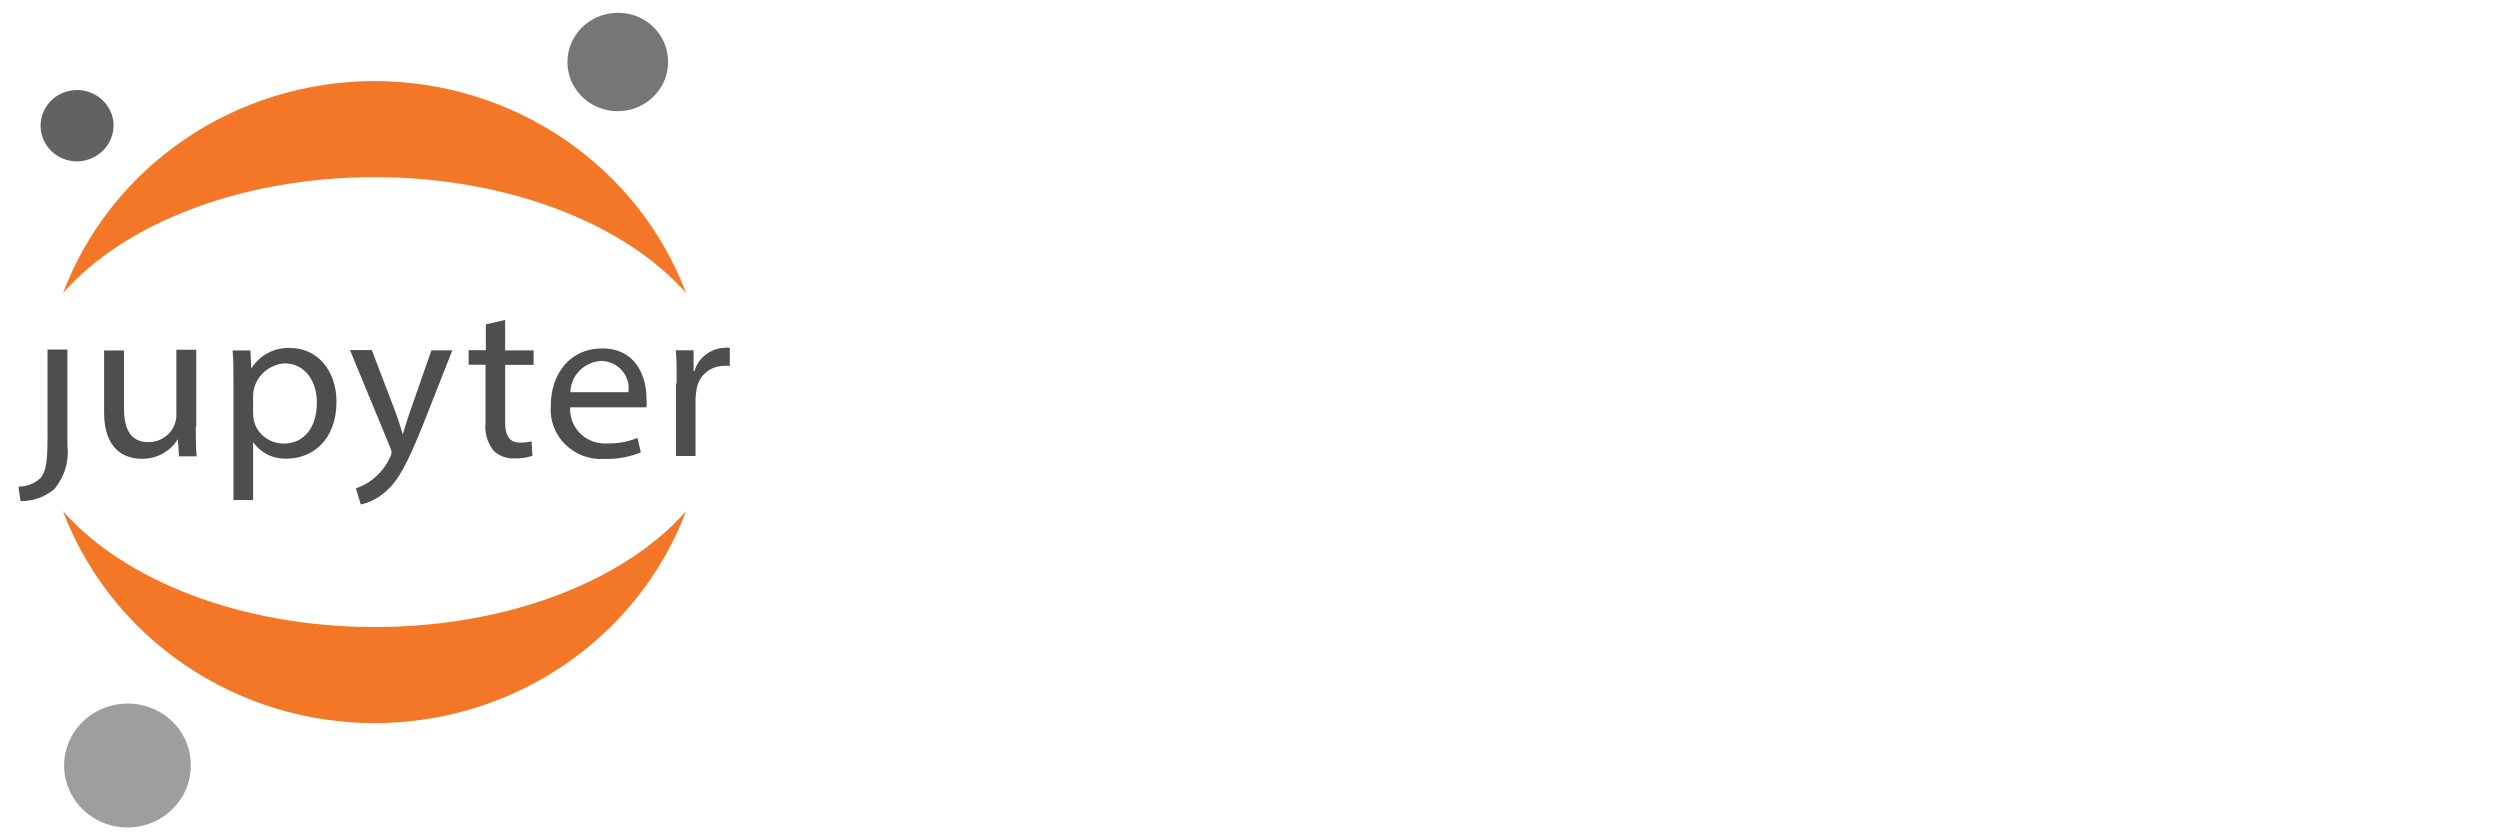
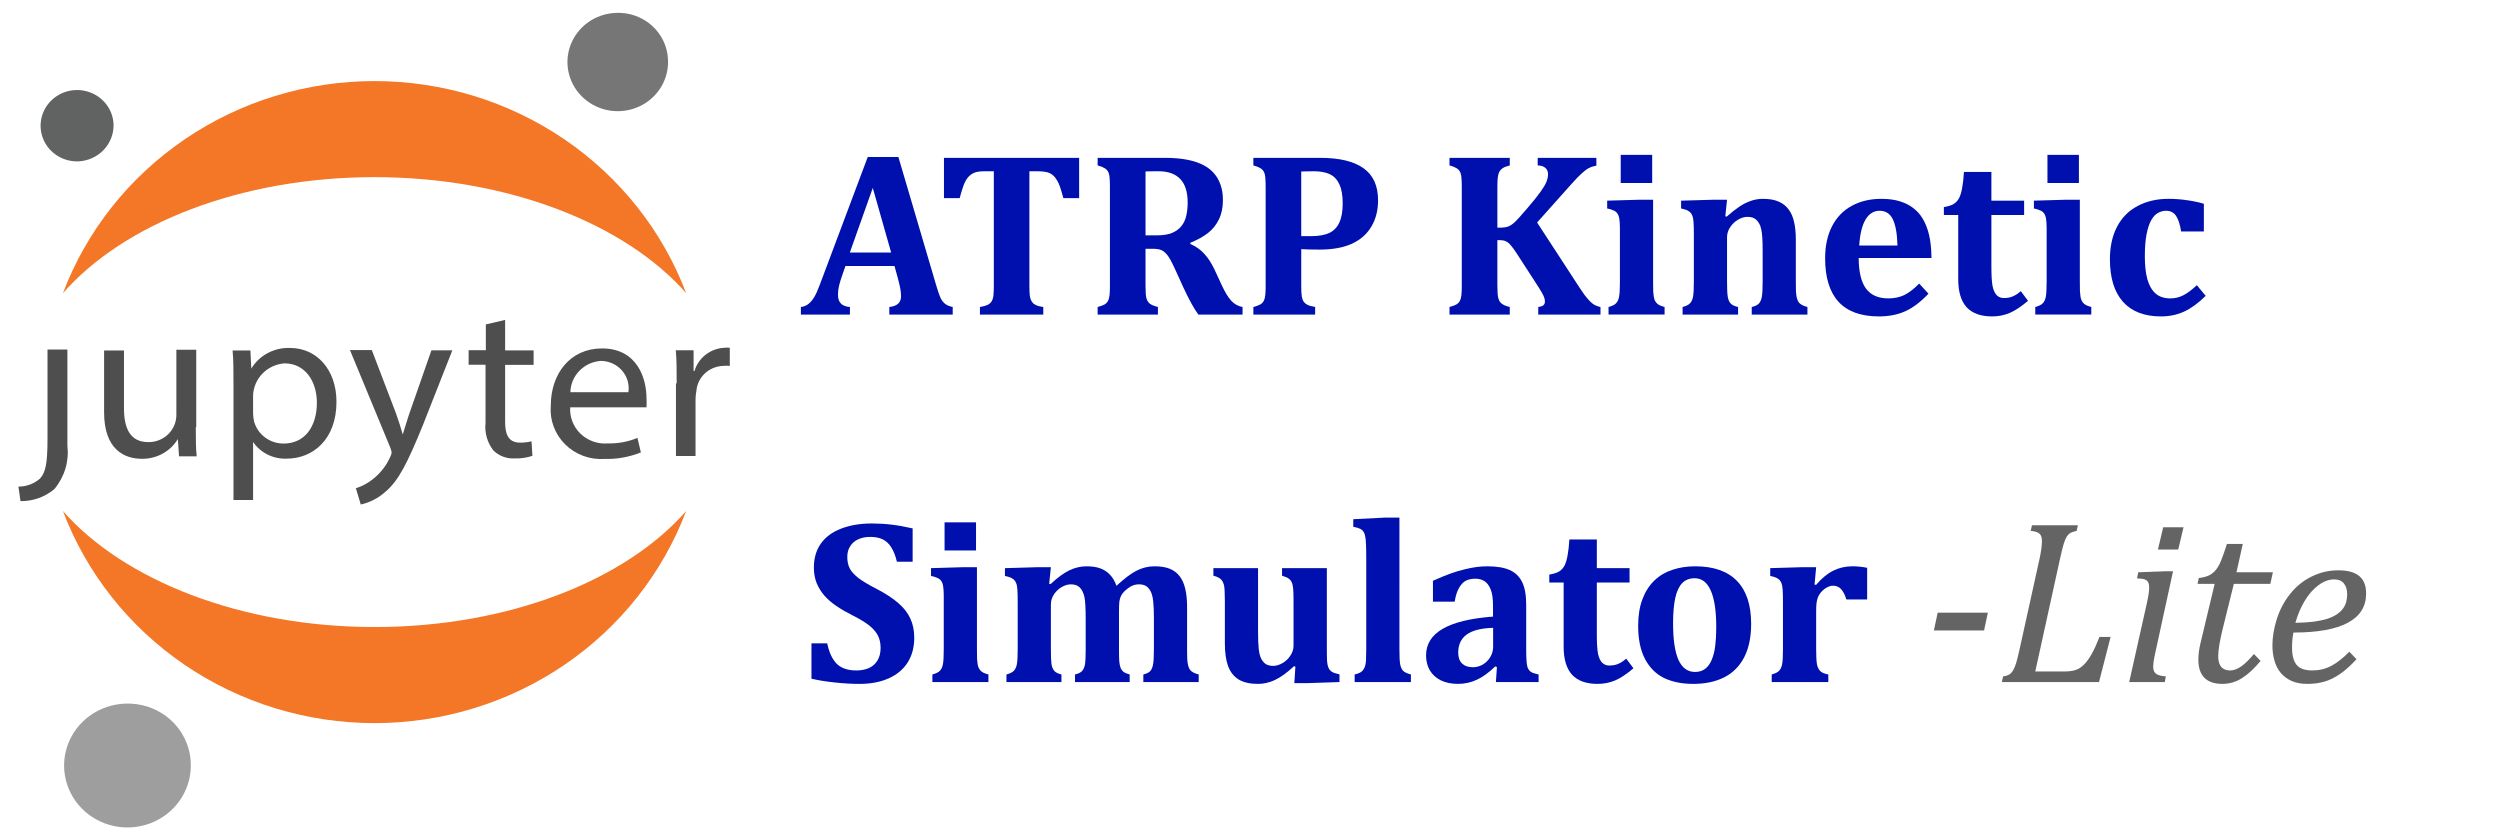
<svg xmlns="http://www.w3.org/2000/svg" xmlns:xlink="http://www.w3.org/1999/xlink" width="90mm" height="30mm" viewBox="0 0 90 30" version="1.1" id="svg8">
  <defs id="defs2">
    <path d="m 1.745,5.475 c 0,1.558 -0.125,2.065 -0.445,2.439 C 0.943,8.236 0.48,8.414 0,8.413 L 0.125,9.304 C 0.869,9.314 1.591,9.051 2.155,8.565 2.458,8.195 2.683,7.768 2.818,7.309 2.953,6.85 2.993,6.369 2.938,5.894 V 0 h -1.193 v 5.44 z" id="path0_fill" />
    <path d="m 5.502,4.763 c 0,0.668 0,1.264 0.053,1.781 H 4.496 L 4.425,5.484 C 4.203,5.859 3.886,6.169 3.506,6.381 3.126,6.594 2.697,6.702 2.261,6.695 1.229,6.695 0,6.134 0,3.846 V 0.045 H 1.193 V 3.606 c 0,1.238 0.383,2.065 1.46,2.065 C 2.875,5.674 3.095,5.632 3.3,5.548 3.505,5.464 3.691,5.34 3.848,5.184 4.005,5.027 4.129,4.84 4.213,4.635 4.296,4.43 4.338,4.21 4.336,3.989 V 0 h 1.193 v 4.727 z" id="path1_fill" />
    <path d="m 0.053,2.273 c 0,-0.828 0,-1.505 -0.053,-2.119 H 1.068 L 1.122,1.267 C 1.36,0.865 1.702,0.535 2.113,0.312 2.524,0.089 2.988,-0.018 3.454,0.002 c 1.585,0 2.778,1.327 2.778,3.303 0,2.333 -1.433,3.49 -2.982,3.49 C 2.853,6.813 2.459,6.728 2.105,6.549 1.751,6.369 1.449,6.102 1.229,5.772 v 0 3.561 H 0.053 V 2.299 Z M 1.229,4.009 c 0.003,0.162 0.021,0.322 0.053,0.481 0.101,0.395 0.331,0.746 0.653,0.996 0.323,0.25 0.719,0.385 1.127,0.384 1.255,0 1.994,-1.024 1.994,-2.511 0,-1.3 -0.694,-2.413 -1.95,-2.413 C 2.61,0.987 2.145,1.207 1.8,1.566 1.454,1.925 1.251,2.398 1.229,2.896 Z" id="path2_fill" />
    <path d="M 1.318,0.018 2.751,3.855 C 2.902,4.282 3.063,4.799 3.169,5.182 3.294,4.79 3.428,4.291 3.588,3.828 L 4.888,0.018 H 6.143 L 4.362,4.647 C 3.472,6.873 2.929,8.022 2.11,8.716 1.697,9.093 1.194,9.357 0.65,9.482 L 0.356,8.485 C 0.737,8.359 1.09,8.163 1.398,7.906 1.832,7.552 2.177,7.1 2.404,6.588 2.452,6.499 2.486,6.403 2.502,6.303 2.492,6.196 2.465,6.091 2.422,5.992 L 0,0 h 1.3 z" id="path3_fill" />
    <path d="M 2.19,0 V 1.87 H 3.9 v 0.89 H 2.19 v 3.508 c 0,0.801 0.231,1.264 0.89,1.264 C 3.314,7.536 3.548,7.509 3.775,7.452 L 3.828,8.342 C 3.488,8.46 3.129,8.514 2.769,8.502 2.53,8.517 2.292,8.48 2.069,8.394 1.846,8.308 1.644,8.175 1.478,8.004 1.115,7.519 0.95,6.914 1.015,6.312 V 2.751 H 0 V 1.861 H 1.033 V 0.276 Z" id="path4_fill" />
    <path d="M 1.177,3.579 C 1.153,3.881 1.195,4.185 1.299,4.469 1.404,4.753 1.569,5.011 1.783,5.225 1.997,5.44 2.256,5.605 2.54,5.709 2.824,5.814 3.128,5.856 3.43,5.831 4.04,5.845 4.647,5.73 5.21,5.493 l 0.205,0.89 C 4.724,6.668 3.981,6.805 3.234,6.784 2.798,6.814 2.361,6.749 1.953,6.594 1.545,6.439 1.175,6.198 0.869,5.887 0.563,5.576 0.328,5.202 0.18,4.791 0.031,4.381 -0.026,3.943 0.011,3.508 0.011,1.549 1.177,0 3.082,0 c 2.137,0 2.671,1.87 2.671,3.063 0.011,0.184 0.011,0.368 0,0.552 H 1.15 Z M 4.667,2.689 C 4.701,2.451 4.684,2.208 4.617,1.977 4.55,1.746 4.434,1.533 4.277,1.35 4.12,1.168 3.926,1.022 3.707,0.921 3.489,0.82 3.252,0.767 3.011,0.766 2.522,0.801 2.064,1.018 1.726,1.374 1.388,1.729 1.196,2.198 1.186,2.689 Z" id="path5_fill" />
    <path d="m 0.053,2.192 c 0,-0.766 0,-1.424 -0.053,-2.03 H 1.068 V 1.436 H 1.122 C 1.234,1.043 1.466,0.694 1.785,0.439 2.104,0.184 2.494,0.034 2.902,0.011 c 0.112,-0.015 0.226,-0.015 0.338,0 V 1.124 C 3.105,1.108 2.967,1.108 2.831,1.124 2.427,1.14 2.042,1.302 1.749,1.58 1.456,1.859 1.274,2.235 1.238,2.637 1.204,2.82 1.186,3.004 1.184,3.189 V 6.653 H 0.009 V 2.201 Z" id="path6_fill" />
    <path d="M 6.031,2.836 C 6.067,3.434 5.925,4.029 5.622,4.546 5.319,5.063 4.869,5.478 4.329,5.738 3.789,5.999 3.184,6.092 2.591,6.008 1.998,5.923 1.443,5.663 0.998,5.262 0.553,4.861 0.237,4.337 0.091,3.755 -0.055,3.174 -0.025,2.563 0.178,1.999 0.381,1.435 0.747,0.944 1.229,0.589 1.712,0.234 2.289,0.03 2.888,0.005 3.28,-0.017 3.673,0.039 4.044,0.17 4.415,0.301 4.756,0.503 5.048,0.767 5.34,1.03 5.577,1.348 5.746,1.703 5.914,2.058 6.011,2.443 6.031,2.836 Z" id="path7_fill" />
    <path d="M 18.696,7.122 C 10.684,7.122 3.641,4.247 0,0 1.413,3.82 3.962,7.116 7.305,9.444 10.647,11.772 14.623,13.02 18.696,13.02 c 4.073,0 8.049,-1.248 11.392,-3.576 C 33.43,7.116 35.98,3.82 37.392,0 33.76,4.247 26.744,7.122 18.696,7.122 Z" id="path8_fill" />
    <path d="m 18.696,5.897 c 8.013,0 15.055,2.876 18.696,7.122 C 35.98,9.199 33.43,5.903 30.088,3.576 26.745,1.248 22.77,0 18.696,0 14.623,0 10.647,1.248 7.305,3.576 3.962,5.903 1.413,9.199 0,13.02 3.641,8.764 10.648,5.897 18.696,5.897 Z" id="path9_fill" />
    <path d="M 7.596,3.567 C 7.643,4.32 7.464,5.07 7.083,5.722 6.703,6.373 6.136,6.897 5.457,7.226 4.777,7.554 4.015,7.673 3.268,7.567 2.52,7.461 1.822,7.135 1.26,6.631 0.699,6.126 0.3,5.466 0.116,4.734 -0.069,4.002 -0.032,3.232 0.223,2.521 0.477,1.81 0.938,1.192 1.545,0.744 2.153,0.296 2.88,0.039 3.634,0.005 4.128,-0.021 4.622,0.05 5.089,0.215 5.555,0.379 5.985,0.634 6.353,0.965 6.721,1.296 7.02,1.696 7.233,2.142 7.446,2.589 7.57,3.073 7.596,3.567 Z" id="path10_fill" />
    <path d="M 2.251,4.379 C 1.819,4.391 1.393,4.275 1.027,4.046 0.661,3.817 0.371,3.484 0.194,3.091 0.016,2.697 -0.041,2.259 0.029,1.833 0.1,1.407 0.294,1.011 0.589,0.696 0.884,0.38 1.266,0.158 1.686,0.059 2.106,-0.041 2.546,-0.014 2.951,0.137 3.356,0.287 3.708,0.553 3.962,0.903 4.216,1.252 4.361,1.669 4.378,2.1 4.395,2.684 4.181,3.25 3.783,3.677 3.385,4.104 2.834,4.356 2.251,4.379 Z" id="path11_fill" />
    <path d="m 1.745,5.475 c 0,1.558 -0.125,2.065 -0.445,2.439 C 0.943,8.236 0.48,8.414 0,8.413 L 0.125,9.304 C 0.869,9.314 1.591,9.051 2.155,8.565 2.458,8.195 2.683,7.768 2.818,7.309 2.953,6.85 2.993,6.369 2.938,5.894 V 0 h -1.193 v 5.44 z" id="path0_fill-9" />
    <path d="m 5.502,4.763 c 0,0.668 0,1.264 0.053,1.781 H 4.496 L 4.425,5.484 C 4.203,5.859 3.886,6.169 3.506,6.381 3.126,6.594 2.697,6.702 2.261,6.695 1.229,6.695 0,6.134 0,3.846 V 0.045 H 1.193 V 3.606 c 0,1.238 0.383,2.065 1.46,2.065 C 2.875,5.674 3.095,5.632 3.3,5.548 3.505,5.464 3.691,5.34 3.848,5.184 4.005,5.027 4.129,4.84 4.213,4.635 4.296,4.43 4.338,4.21 4.336,3.989 V 0 h 1.193 v 4.727 z" id="path1_fill-4" />
    <path d="m 0.053,2.273 c 0,-0.828 0,-1.505 -0.053,-2.119 H 1.068 L 1.122,1.267 C 1.36,0.865 1.702,0.535 2.113,0.312 2.524,0.089 2.988,-0.018 3.454,0.002 c 1.585,0 2.778,1.327 2.778,3.303 0,2.333 -1.433,3.49 -2.982,3.49 C 2.853,6.813 2.459,6.728 2.105,6.549 1.751,6.369 1.449,6.102 1.229,5.772 v 0 3.561 H 0.053 V 2.299 Z M 1.229,4.009 c 0.003,0.162 0.021,0.322 0.053,0.481 0.101,0.395 0.331,0.746 0.653,0.996 0.323,0.25 0.719,0.385 1.127,0.384 1.255,0 1.994,-1.024 1.994,-2.511 0,-1.3 -0.694,-2.413 -1.95,-2.413 C 2.61,0.987 2.145,1.207 1.8,1.566 1.454,1.925 1.251,2.398 1.229,2.896 Z" id="path2_fill-4" />
    <path d="M 1.318,0.018 2.751,3.855 C 2.902,4.282 3.063,4.799 3.169,5.182 3.294,4.79 3.428,4.291 3.588,3.828 L 4.888,0.018 H 6.143 L 4.362,4.647 C 3.472,6.873 2.929,8.022 2.11,8.716 1.697,9.093 1.194,9.357 0.65,9.482 L 0.356,8.485 C 0.737,8.359 1.09,8.163 1.398,7.906 1.832,7.552 2.177,7.1 2.404,6.588 2.452,6.499 2.486,6.403 2.502,6.303 2.492,6.196 2.465,6.091 2.422,5.992 L 0,0 h 1.3 z" id="path3_fill-4" />
    <path d="M 2.19,0 V 1.87 H 3.9 v 0.89 H 2.19 v 3.508 c 0,0.801 0.231,1.264 0.89,1.264 C 3.314,7.536 3.548,7.509 3.775,7.452 L 3.828,8.342 C 3.488,8.46 3.129,8.514 2.769,8.502 2.53,8.517 2.292,8.48 2.069,8.394 1.846,8.308 1.644,8.175 1.478,8.004 1.115,7.519 0.95,6.914 1.015,6.312 V 2.751 H 0 V 1.861 H 1.033 V 0.276 Z" id="path4_fill-1" />
    <path d="M 1.177,3.579 C 1.153,3.881 1.195,4.185 1.299,4.469 1.404,4.753 1.569,5.011 1.783,5.225 1.997,5.44 2.256,5.605 2.54,5.709 2.824,5.814 3.128,5.856 3.43,5.831 4.04,5.845 4.647,5.73 5.21,5.493 l 0.205,0.89 C 4.724,6.668 3.981,6.805 3.234,6.784 2.798,6.814 2.361,6.749 1.953,6.594 1.545,6.439 1.175,6.198 0.869,5.887 0.563,5.576 0.328,5.202 0.18,4.791 0.031,4.381 -0.026,3.943 0.011,3.508 0.011,1.549 1.177,0 3.082,0 c 2.137,0 2.671,1.87 2.671,3.063 0.011,0.184 0.011,0.368 0,0.552 H 1.15 Z M 4.667,2.689 C 4.701,2.451 4.684,2.208 4.617,1.977 4.55,1.746 4.434,1.533 4.277,1.35 4.12,1.168 3.926,1.022 3.707,0.921 3.489,0.82 3.252,0.767 3.011,0.766 2.522,0.801 2.064,1.018 1.726,1.374 1.388,1.729 1.196,2.198 1.186,2.689 Z" id="path5_fill-5" />
    <path d="m 0.053,2.192 c 0,-0.766 0,-1.424 -0.053,-2.03 H 1.068 V 1.436 H 1.122 C 1.234,1.043 1.466,0.694 1.785,0.439 2.104,0.184 2.494,0.034 2.902,0.011 c 0.112,-0.015 0.226,-0.015 0.338,0 V 1.124 C 3.105,1.108 2.967,1.108 2.831,1.124 2.427,1.14 2.042,1.302 1.749,1.58 1.456,1.859 1.274,2.235 1.238,2.637 1.204,2.82 1.186,3.004 1.184,3.189 V 6.653 H 0.009 V 2.201 Z" id="path6_fill-1" />
    <path d="M 6.031,2.836 C 6.067,3.434 5.925,4.029 5.622,4.546 5.319,5.063 4.869,5.478 4.329,5.738 3.789,5.999 3.184,6.092 2.591,6.008 1.998,5.923 1.443,5.663 0.998,5.262 0.553,4.861 0.237,4.337 0.091,3.755 -0.055,3.174 -0.025,2.563 0.178,1.999 0.381,1.435 0.747,0.944 1.229,0.589 1.712,0.234 2.289,0.03 2.888,0.005 3.28,-0.017 3.673,0.039 4.044,0.17 4.415,0.301 4.756,0.503 5.048,0.767 5.34,1.03 5.577,1.348 5.746,1.703 5.914,2.058 6.011,2.443 6.031,2.836 Z" id="path7_fill-1" />
    <path d="M 18.696,7.122 C 10.684,7.122 3.641,4.247 0,0 1.413,3.82 3.962,7.116 7.305,9.444 10.647,11.772 14.623,13.02 18.696,13.02 c 4.073,0 8.049,-1.248 11.392,-3.576 C 33.43,7.116 35.98,3.82 37.392,0 33.76,4.247 26.744,7.122 18.696,7.122 Z" id="path8_fill-3" />
    <path d="m 18.696,5.897 c 8.013,0 15.055,2.876 18.696,7.122 C 35.98,9.199 33.43,5.903 30.088,3.576 26.745,1.248 22.77,0 18.696,0 14.623,0 10.647,1.248 7.305,3.576 3.962,5.903 1.413,9.199 0,13.02 3.641,8.764 10.648,5.897 18.696,5.897 Z" id="path9_fill-6" />
    <path d="M 7.596,3.567 C 7.643,4.32 7.464,5.07 7.083,5.722 6.703,6.373 6.136,6.897 5.457,7.226 4.777,7.554 4.015,7.673 3.268,7.567 2.52,7.461 1.822,7.135 1.26,6.631 0.699,6.126 0.3,5.466 0.116,4.734 -0.069,4.002 -0.032,3.232 0.223,2.521 0.477,1.81 0.938,1.192 1.545,0.744 2.153,0.296 2.88,0.039 3.634,0.005 4.128,-0.021 4.622,0.05 5.089,0.215 5.555,0.379 5.985,0.634 6.353,0.965 6.721,1.296 7.02,1.696 7.233,2.142 7.446,2.589 7.57,3.073 7.596,3.567 Z" id="path10_fill-2" />
    <path d="M 2.251,4.379 C 1.819,4.391 1.393,4.275 1.027,4.046 0.661,3.817 0.371,3.484 0.194,3.091 0.016,2.697 -0.041,2.259 0.029,1.833 0.1,1.407 0.294,1.011 0.589,0.696 0.884,0.38 1.266,0.158 1.686,0.059 2.106,-0.041 2.546,-0.014 2.951,0.137 3.356,0.287 3.708,0.553 3.962,0.903 4.216,1.252 4.361,1.669 4.378,2.1 4.395,2.684 4.181,3.25 3.783,3.677 3.385,4.104 2.834,4.356 2.251,4.379 Z" id="path11_fill-0" />
  </defs>
  <g id="layer1" transform="translate(0,-267)">
    <g transform="matrix(0.6000334,0,0,0.5864806,-983.7156,-1171.58)" id="Canvas">
      <g style="mix-blend-mode:normal" id="g225">
        <g style="mix-blend-mode:normal" id="g223">
          <g style="mix-blend-mode:normal" id="Group">
            <g style="mix-blend-mode:normal" id="g">
              <g style="mix-blend-mode:normal" id="path">
                <g style="mix-blend-mode:normal" id="path9 fill">
                  <use id="use160" style="mix-blend-mode:normal;fill:#4e4e4e" transform="translate(1640.54,2474.36)" xlink:href="#path0_fill-9" x="0" y="0" width="100%" height="100%" />
                </g>
              </g>
              <g style="mix-blend-mode:normal" id="g167">
                <g style="mix-blend-mode:normal" id="path10 fill">
                  <use id="use164" style="mix-blend-mode:normal;fill:#4e4e4e" transform="translate(1645.68,2474.37)" xlink:href="#path1_fill-4" x="0" y="0" width="100%" height="100%" />
                </g>
              </g>
              <g style="mix-blend-mode:normal" id="g172">
                <g style="mix-blend-mode:normal" id="path11 fill">
                  <use id="use169" style="mix-blend-mode:normal;fill:#4e4e4e" transform="translate(1653.39,2474.26)" xlink:href="#path2_fill-4" x="0" y="0" width="100%" height="100%" />
                </g>
              </g>
              <g style="mix-blend-mode:normal" id="g177">
                <g style="mix-blend-mode:normal" id="path12 fill">
                  <use id="use174" style="mix-blend-mode:normal;fill:#4e4e4e" transform="translate(1660.43,2474.39)" xlink:href="#path3_fill-4" x="0" y="0" width="100%" height="100%" />
                </g>
              </g>
              <g style="mix-blend-mode:normal" id="g182">
                <g style="mix-blend-mode:normal" id="path13 fill">
                  <use id="use179" style="mix-blend-mode:normal;fill:#4e4e4e" transform="translate(1667.55,2472.54)" xlink:href="#path4_fill-1" x="0" y="0" width="100%" height="100%" />
                </g>
              </g>
              <g style="mix-blend-mode:normal" id="g187">
                <g style="mix-blend-mode:normal" id="path14 fill">
                  <use id="use184" style="mix-blend-mode:normal;fill:#4e4e4e" transform="translate(1672.47,2474.29)" xlink:href="#path5_fill-5" x="0" y="0" width="100%" height="100%" />
                </g>
              </g>
              <g style="mix-blend-mode:normal" id="g192">
                <g style="mix-blend-mode:normal" id="path15 fill">
                  <use id="use189" style="mix-blend-mode:normal;fill:#4e4e4e" transform="translate(1679.98,2474.24)" xlink:href="#path6_fill-1" x="0" y="0" width="100%" height="100%" />
                </g>
              </g>
            </g>
          </g>
          <g style="mix-blend-mode:normal" id="g221">
            <g style="mix-blend-mode:normal" id="g199">
              <g style="mix-blend-mode:normal" id="path16 fill">
                <use id="use196" style="mix-blend-mode:normal;fill:#767677" transform="translate(1673.48,2453.69)" xlink:href="#path7_fill-1" x="0" y="0" width="100%" height="100%" />
              </g>
            </g>
            <g style="mix-blend-mode:normal" id="g204">
              <g style="mix-blend-mode:normal" id="path17 fill">
                <use id="use201" style="mix-blend-mode:normal;fill:#f37726" transform="translate(1643.21,2484.27)" xlink:href="#path8_fill-3" x="0" y="0" width="100%" height="100%" />
              </g>
            </g>
            <g style="mix-blend-mode:normal" id="g209">
              <g style="mix-blend-mode:normal" id="path18 fill">
                <use id="use206" style="mix-blend-mode:normal;fill:#f37726" transform="translate(1643.21,2457.88)" xlink:href="#path9_fill-6" x="0" y="0" width="100%" height="100%" />
              </g>
            </g>
            <g style="mix-blend-mode:normal" id="g214">
              <g style="mix-blend-mode:normal" id="path19 fill">
                <use id="use211" style="mix-blend-mode:normal;fill:#9e9e9e" transform="translate(1643.28,2496.09)" xlink:href="#path10_fill-2" x="0" y="0" width="100%" height="100%" />
              </g>
            </g>
            <g style="mix-blend-mode:normal" id="g219">
              <g style="mix-blend-mode:normal" id="path20 fill">
                <use id="use216" style="mix-blend-mode:normal;fill:#616262" transform="translate(1641.87,2458.43)" xlink:href="#path11_fill-0" x="0" y="0" width="100%" height="100%" />
              </g>
            </g>
          </g>
        </g>
      </g>
    </g>
-     <flowRoot xml:space="preserve" id="flowRoot302" style="font-style:normal;font-weight:normal;font-size:40px;line-height:1.25;font-family:sans-serif;letter-spacing:0px;word-spacing:0px;fill:#000000;fill-opacity:1;stroke:none" transform="matrix(0.2645833,0,0,0.2645833,-3.608139,264.5946)">
-       <flowRegion id="flowRegion304">
-         <rect id="rect306" width="268.701" height="97.985" x="122.734" y="15.401" />
-       </flowRegion>
-       <flowPara id="flowPara308" style="font-style:normal;font-variant:normal;font-weight:bold;font-stretch:normal;font-size:32px;font-family:Cambria;-inkscape-font-specification:'Cambria Bold';fill:#0010af;fill-opacity:1">ATRP Kinetic</flowPara>
-       <flowPara id="flowPara310" style="font-style:normal;font-variant:normal;font-weight:bold;font-stretch:normal;font-size:32px;font-family:Cambria;-inkscape-font-specification:'Cambria Bold'">
-         <flowSpan style="fill:#0010af;fill-opacity:1" id="flowSpan4795">Simulator</flowSpan>
-         <flowSpan style="font-style:italic;font-variant:normal;font-weight:normal;font-stretch:normal;font-family:Cambria;-inkscape-font-specification:'Cambria Italic';fill:#000000;fill-opacity:0.609" id="flowSpan318">-Lite</flowSpan>
-       </flowPara>
-     </flowRoot>
+     <g aria-label="ATRP Kinetic Simulator -Lite" transform="matrix(0.2645833,0,0,0.2645833,-3.608139,264.5946)" style="font-style:normal;font-weight:normal;font-size:40px;line-height:1.25;font-family:sans-serif;letter-spacing:0px;word-spacing:0px;fill:#000000;fill-opacity:1;stroke:none" id="flowRoot302">
+       <path d="m 135.344,45.284 h -6.672 l -0.516,1.484 q -0.219,0.625 -0.359,1.219 -0.141,0.578 -0.141,1.234 0,1.531 1.625,1.641 v 1.031 h -6.672 v -1.031 q 0.578,-0.062 1.016,-0.406 0.438,-0.344 0.797,-0.938 0.359,-0.594 0.766,-1.703 l 6.516,-17.359 h 4.172 l 5.156,17.5 q 0.344,1.172 0.578,1.672 0.234,0.484 0.609,0.797 0.375,0.297 1.047,0.438 v 1.031 h -8.625 v -1.031 q 0.812,-0.094 1.203,-0.453 0.391,-0.359 0.391,-1.016 0,-0.484 -0.109,-1.078 -0.109,-0.594 -0.359,-1.5 z m -6.078,-1.828 h 5.625 l -2.5,-8.797 z" style="font-style:normal;font-variant:normal;font-weight:bold;font-stretch:normal;font-size:32px;font-family:Cambria;-inkscape-font-specification:'Cambria Bold';fill:#0010af;fill-opacity:1" id="path4563" />
+       <path d="m 146.969,51.894 v -1.031 Q 147.625,50.753 148,50.581 q 0.391,-0.188 0.578,-0.516 0.188,-0.328 0.234,-0.828 0.047,-0.516 0.047,-1.266 V 32.394 h -1.266 q -0.938,0 -1.438,0.219 -0.5,0.219 -0.875,0.688 -0.359,0.469 -0.625,1.266 -0.266,0.781 -0.438,1.484 h -2.141 v -5.484 h 18.391 v 5.484 h -2.141 q -0.297,-1.062 -0.469,-1.562 -0.172,-0.5 -0.391,-0.844 -0.203,-0.359 -0.438,-0.594 -0.234,-0.234 -0.5,-0.375 -0.266,-0.141 -0.672,-0.203 -0.391,-0.078 -1.031,-0.078 h -1.125 v 15.578 q 0,0.828 0.047,1.266 0.047,0.422 0.172,0.688 0.125,0.266 0.297,0.438 0.188,0.156 0.5,0.297 0.328,0.125 0.875,0.203 v 1.031 z" style="font-style:normal;font-variant:normal;font-weight:bold;font-stretch:normal;font-size:32px;font-family:Cambria;-inkscape-font-specification:'Cambria Bold';fill:#0010af;fill-opacity:1" id="path4565" />
+       <path d="m 171.188,51.894 h -8.203 v -1.031 q 0.578,-0.156 0.906,-0.328 0.344,-0.188 0.5,-0.5 0.172,-0.328 0.219,-0.812 0.047,-0.5 0.047,-1.25 v -13.469 q 0,-0.734 -0.047,-1.234 -0.031,-0.5 -0.203,-0.812 -0.156,-0.312 -0.5,-0.5 -0.328,-0.203 -0.922,-0.359 v -1.031 h 9.109 q 1.844,0 3.125,0.266 1.297,0.25 2.266,0.781 0.812,0.438 1.375,1.109 0.562,0.656 0.859,1.547 0.312,0.875 0.312,2.047 0,1.531 -0.547,2.625 -0.531,1.094 -1.453,1.828 -0.906,0.719 -2.438,1.359 v 0.156 q 1.156,0.5 1.906,1.344 0.766,0.828 1.375,2.109 l 0.984,2.125 q 0.656,1.422 1.297,2.141 0.656,0.703 1.547,0.859 v 1.031 h -6.016 q -0.906,-1.25 -2.047,-3.719 l -1.219,-2.672 q -0.547,-1.188 -0.938,-1.688 -0.391,-0.5 -0.812,-0.688 -0.406,-0.188 -1.266,-0.188 H 169.5 v 5.031 q 0,1.172 0.109,1.641 0.109,0.469 0.422,0.75 0.312,0.281 1.156,0.5 z M 169.5,32.425 v 8.688 h 1.547 q 1.25,0 2.062,-0.328 0.812,-0.344 1.281,-0.938 0.484,-0.609 0.656,-1.422 0.188,-0.812 0.188,-1.781 0,-2.125 -1,-3.188 -1,-1.062 -2.969,-1.062 -1.344,0 -1.766,0.031 z" style="font-style:normal;font-variant:normal;font-weight:bold;font-stretch:normal;font-size:32px;font-family:Cambria;-inkscape-font-specification:'Cambria Bold';fill:#0010af;fill-opacity:1" id="path4567" />
+       <path d="m 190.688,47.987 q 0,1.031 0.078,1.469 0.078,0.422 0.25,0.688 0.188,0.25 0.516,0.422 0.344,0.172 1.047,0.297 v 1.031 h -8.406 v -1.031 q 0.578,-0.156 0.906,-0.328 0.344,-0.188 0.5,-0.5 0.172,-0.328 0.219,-0.812 0.047,-0.5 0.047,-1.25 v -13.469 q 0,-0.734 -0.047,-1.234 -0.031,-0.5 -0.203,-0.812 -0.156,-0.312 -0.5,-0.5 -0.328,-0.203 -0.922,-0.359 v -1.031 H 193.25 q 3.953,0 5.922,1.422 1.969,1.406 1.969,4.344 0,2.078 -0.922,3.609 -0.922,1.531 -2.672,2.328 -1.75,0.781 -4.375,0.781 -1.516,0 -2.484,-0.062 z m 0,-6.766 h 1.344 q 1.562,0 2.484,-0.438 0.922,-0.453 1.359,-1.422 0.453,-0.969 0.453,-2.609 0,-1.625 -0.453,-2.578 -0.438,-0.969 -1.297,-1.375 -0.859,-0.406 -2.203,-0.406 -1.094,0 -1.688,0.031 z" style="font-style:normal;font-variant:normal;font-weight:bold;font-stretch:normal;font-size:32px;font-family:Cambria;-inkscape-font-specification:'Cambria Bold';fill:#0010af;fill-opacity:1" id="path4569" />
+       <path d="m 228.234,47.737 q 0.609,0.938 1.016,1.5 0.422,0.547 0.734,0.859 0.312,0.312 0.609,0.484 0.312,0.156 0.812,0.297 v 1.016 h -8.469 v -1.031 q 0.531,-0.078 0.719,-0.25 0.188,-0.188 0.188,-0.484 0,-0.25 -0.078,-0.484 -0.062,-0.25 -0.328,-0.719 -0.266,-0.469 -1.078,-1.719 l -2.391,-3.688 q -0.438,-0.672 -0.766,-1.047 -0.312,-0.375 -0.641,-0.531 -0.312,-0.172 -0.875,-0.172 h -0.312 v 6.203 q 0,0.547 0.031,1.016 0.031,0.469 0.125,0.766 0.094,0.297 0.266,0.5 0.188,0.203 0.5,0.359 0.312,0.141 0.766,0.25 v 1.031 h -8.203 v -1.031 q 0.578,-0.156 0.906,-0.328 0.344,-0.188 0.5,-0.5 0.172,-0.328 0.219,-0.812 0.047,-0.5 0.047,-1.25 v -13.469 q 0,-0.734 -0.047,-1.234 -0.031,-0.5 -0.203,-0.812 -0.156,-0.312 -0.5,-0.5 -0.328,-0.203 -0.922,-0.359 v -1.031 h 8.203 v 1.031 q -0.656,0.172 -0.969,0.375 -0.297,0.203 -0.453,0.484 -0.141,0.281 -0.203,0.719 -0.062,0.438 -0.062,1.328 v 5.562 h 0.328 q 0.719,0 1.141,-0.156 0.422,-0.156 0.859,-0.562 0.453,-0.406 1.719,-1.891 1.281,-1.5 1.844,-2.297 0.578,-0.812 0.781,-1.328 0.219,-0.531 0.219,-1.047 0,-0.547 -0.375,-0.859 -0.359,-0.312 -1.031,-0.328 v -1.031 h 7.984 v 1.062 q -0.594,0.109 -1.016,0.328 -0.422,0.219 -0.969,0.719 -0.547,0.484 -1.391,1.438 l -4.688,5.25 z" style="font-style:normal;font-variant:normal;font-weight:bold;font-stretch:normal;font-size:32px;font-family:Cambria;-inkscape-font-specification:'Cambria Bold';fill:#0010af;fill-opacity:1" id="path4571" />
+       <path d="m 238.438,30.159 v 3.828 h -4.281 V 30.159 Z M 232.5,50.862 q 0.766,-0.203 1.047,-0.531 0.297,-0.328 0.391,-0.891 0.109,-0.562 0.109,-2.047 v -7.266 q 0,-0.766 -0.078,-1.234 -0.062,-0.469 -0.266,-0.75 -0.188,-0.281 -0.531,-0.422 -0.328,-0.156 -0.859,-0.266 v -1.062 l 4.297,-0.125 h 1.953 v 11.109 q 0,0.875 0.016,1.359 0.031,0.469 0.078,0.734 0.047,0.25 0.125,0.453 0.094,0.203 0.234,0.375 0.141,0.172 0.406,0.312 0.266,0.141 0.703,0.25 v 1.031 H 232.5 Z" style="font-style:normal;font-variant:normal;font-weight:bold;font-stretch:normal;font-size:32px;font-family:Cambria;-inkscape-font-specification:'Cambria Bold';fill:#0010af;fill-opacity:1" id="path4573" />
+       <path d="m 259.562,51.894 h -7.578 v -1.031 q 0.719,-0.172 1,-0.5 0.281,-0.344 0.375,-0.906 0.109,-0.578 0.109,-2.062 v -4.172 q 0,-1.109 -0.047,-1.812 -0.047,-0.719 -0.156,-1.172 -0.094,-0.453 -0.281,-0.75 -0.172,-0.312 -0.391,-0.5 -0.219,-0.203 -0.5,-0.297 -0.281,-0.094 -0.719,-0.094 -0.594,0 -1.234,0.375 -0.641,0.359 -1.078,1.016 -0.438,0.641 -0.438,1.375 v 6.016 q 0,1.484 0.094,2.062 0.094,0.578 0.375,0.922 0.297,0.328 1.031,0.5 v 1.031 h -7.547 v -1.031 q 0.75,-0.203 1.031,-0.531 0.297,-0.328 0.391,-0.891 0.109,-0.562 0.109,-2.047 v -6.422 q 0,-1.156 -0.047,-1.703 -0.031,-0.562 -0.188,-0.891 -0.141,-0.344 -0.453,-0.547 -0.297,-0.219 -1.047,-0.375 v -1.062 l 4.281,-0.125 h 1.969 l -0.234,2.25 0.188,0.047 q 0.969,-0.859 1.703,-1.344 0.734,-0.5 1.531,-0.781 0.812,-0.297 1.703,-0.297 1.281,0 2.125,0.375 0.844,0.359 1.359,1.062 0.531,0.703 0.75,1.719 0.234,1.016 0.234,2.359 v 5.719 q 0,0.688 0.016,1.297 0.031,0.594 0.125,0.953 0.094,0.359 0.25,0.594 0.172,0.219 0.469,0.375 0.297,0.156 0.719,0.266 z" style="font-style:normal;font-variant:normal;font-weight:bold;font-stretch:normal;font-size:32px;font-family:Cambria;-inkscape-font-specification:'Cambria Bold';fill:#0010af;fill-opacity:1" id="path4575" />
+       <path d="m 276.031,49.05 q -1.594,1.688 -3.156,2.391 -1.562,0.703 -3.594,0.703 -3.641,0 -5.484,-1.984 -1.828,-2 -1.828,-5.922 0,-2.531 0.938,-4.359 0.953,-1.844 2.688,-2.781 1.734,-0.953 4.031,-0.953 1.422,0 2.484,0.328 1.078,0.328 1.844,0.922 0.766,0.578 1.266,1.406 0.594,0.984 0.891,2.25 0.312,1.297 0.328,3.141 h -9.906 q 0.016,2.828 1,4.172 1,1.328 3.031,1.328 1.188,0 2.141,-0.438 0.953,-0.453 2.062,-1.578 z m -4.219,-6.547 q -0.062,-2.391 -0.625,-3.562 -0.562,-1.172 -1.812,-1.172 -1.203,0 -1.922,1.219 -0.703,1.219 -0.844,3.516 z" style="font-style:normal;font-variant:normal;font-weight:bold;font-stretch:normal;font-size:32px;font-family:Cambria;-inkscape-font-specification:'Cambria Bold';fill:#0010af;fill-opacity:1" id="path4577" />
+       <path d="m 289.578,50.019 q -1.375,1.172 -2.5,1.656 -1.125,0.469 -2.375,0.469 -2.328,0 -3.484,-1.25 -1.141,-1.266 -1.141,-3.812 V 38.347 H 278.125 v -1.078 q 0.953,-0.156 1.406,-0.469 0.453,-0.312 0.703,-0.828 0.25,-0.531 0.391,-1.375 0.156,-0.844 0.234,-2.109 h 3.734 v 3.906 h 4.453 v 1.953 h -4.453 v 7.047 q 0,1.766 0.156,2.609 0.172,0.844 0.562,1.25 0.391,0.391 0.969,0.391 0.438,0 0.781,-0.078 0.344,-0.078 0.719,-0.281 0.391,-0.203 0.812,-0.578 z" style="font-style:normal;font-variant:normal;font-weight:bold;font-stretch:normal;font-size:32px;font-family:Cambria;-inkscape-font-specification:'Cambria Bold';fill:#0010af;fill-opacity:1" id="path4579" />
+       <path d="m 296.5,30.159 v 3.828 h -4.281 v -3.828 z m -5.938,20.703 q 0.766,-0.203 1.047,-0.531 0.297,-0.328 0.391,-0.891 0.109,-0.562 0.109,-2.047 v -7.266 q 0,-0.766 -0.078,-1.234 -0.062,-0.469 -0.266,-0.75 -0.188,-0.281 -0.531,-0.422 -0.328,-0.156 -0.859,-0.266 v -1.062 l 4.297,-0.125 h 1.953 v 11.109 q 0,0.875 0.016,1.359 0.031,0.469 0.078,0.734 0.047,0.25 0.125,0.453 0.094,0.203 0.234,0.375 0.141,0.172 0.406,0.312 0.266,0.141 0.703,0.25 v 1.031 h -7.625 z" style="font-style:normal;font-variant:normal;font-weight:bold;font-stretch:normal;font-size:32px;font-family:Cambria;-inkscape-font-specification:'Cambria Bold';fill:#0010af;fill-opacity:1" id="path4581" />
+       <path d="m 312.547,47.894 1.203,1.453 q -1.531,1.5 -2.969,2.156 -1.422,0.641 -3.109,0.641 -3.391,0 -5.172,-1.984 -1.781,-2 -1.781,-5.797 0,-2.562 0.969,-4.422 0.984,-1.875 2.812,-2.828 1.828,-0.969 4.188,-0.969 1.266,0 2.516,0.188 1.266,0.172 2.297,0.484 v 3.766 h -3.094 q -0.234,-1.469 -0.703,-2.141 -0.469,-0.672 -1.344,-0.672 -0.578,0 -1.109,0.297 -0.516,0.281 -0.922,1 -0.391,0.703 -0.625,1.906 -0.234,1.188 -0.234,3.016 0,1.828 0.344,3.094 0.344,1.25 1.109,1.938 0.766,0.672 2.016,0.672 0.906,0 1.703,-0.391 0.812,-0.391 1.906,-1.406 z" style="font-style:normal;font-variant:normal;font-weight:bold;font-stretch:normal;font-size:32px;font-family:Cambria;-inkscape-font-specification:'Cambria Bold';fill:#0010af;fill-opacity:1" id="path4583" />
+       <path d="m 126.188,96.628 q 0.391,1.859 1.297,2.781 0.922,0.906 2.687,0.906 0.922,0 1.656,-0.312 0.734,-0.313 1.172,-1 0.453,-0.703 0.453,-1.75 0,-0.969 -0.359,-1.672 -0.359,-0.719 -1.156,-1.359 -0.797,-0.641 -2.219,-1.359 -1.219,-0.609 -2.203,-1.266 -0.984,-0.656 -1.688,-1.438 -0.688,-0.797 -1.078,-1.734 -0.375,-0.938 -0.375,-2.109 0,-1.922 0.953,-3.266 0.953,-1.344 2.75,-2.031 1.812,-0.703 4.188,-0.703 1.391,0 2.656,0.156 1.266,0.141 2.891,0.516 v 4.531 h -2.141 q -0.297,-1.234 -0.766,-1.953 -0.453,-0.734 -1.141,-1.078 -0.688,-0.344 -1.734,-0.344 -0.891,0 -1.594,0.312 -0.703,0.312 -1.109,0.938 -0.406,0.609 -0.406,1.484 0,0.906 0.344,1.578 0.359,0.656 1.188,1.297 0.828,0.625 2.406,1.438 1.922,1 3.016,1.969 1.109,0.953 1.625,2.094 0.531,1.125 0.531,2.625 0,1.922 -0.891,3.344 -0.891,1.406 -2.594,2.172 -1.703,0.75 -3.938,0.75 -1.594,0 -3.328,-0.188 -1.719,-0.172 -3.234,-0.516 v -4.813 z" style="fill:#0010af;fill-opacity:1" id="path4585" />
+       <path d="m 146.438,80.159 v 3.828 h -4.281 V 80.159 Z M 140.5,100.862 q 0.766,-0.203 1.047,-0.531 0.297,-0.328 0.391,-0.891 0.109,-0.562 0.109,-2.047 v -7.266 q 0,-0.766 -0.078,-1.234 -0.062,-0.469 -0.266,-0.75 -0.188,-0.281 -0.531,-0.422 -0.328,-0.156 -0.859,-0.266 v -1.062 l 4.297,-0.125 h 1.953 v 11.109 q 0,0.875 0.016,1.359 0.031,0.469 0.078,0.734 0.047,0.25 0.125,0.453 0.094,0.203 0.234,0.375 0.141,0.172 0.406,0.312 0.266,0.141 0.703,0.25 v 1.031 H 140.5 Z" style="fill:#0010af;fill-opacity:1" id="path4587" />
+       <path d="m 156.391,88.519 0.188,0.047 q 1.422,-1.328 2.562,-1.875 1.141,-0.547 2.328,-0.547 1.156,0 1.922,0.297 0.766,0.297 1.297,0.875 0.531,0.562 0.859,1.484 1.578,-1.469 2.734,-2.062 1.172,-0.594 2.438,-0.594 1.25,0 2.062,0.328 0.828,0.328 1.359,1.016 0.531,0.688 0.766,1.719 0.25,1.031 0.25,2.469 v 5.703 q 0,0.688 0.016,1.297 0.031,0.594 0.125,0.953 0.094,0.359 0.25,0.594 0.172,0.219 0.469,0.375 0.297,0.156 0.719,0.266 v 1.031 h -7.531 v -1.031 q 0.703,-0.172 0.969,-0.5 0.266,-0.328 0.359,-0.906 0.109,-0.578 0.109,-2.062 v -4.188 q 0,-1.406 -0.094,-2.281 -0.094,-0.891 -0.359,-1.391 -0.266,-0.5 -0.641,-0.719 -0.359,-0.219 -0.953,-0.219 -0.406,0 -0.75,0.125 -0.344,0.125 -0.703,0.391 -0.344,0.25 -0.594,0.516 -0.25,0.266 -0.406,0.594 -0.141,0.328 -0.203,0.734 -0.047,0.406 -0.047,1.328 v 5.094 q 0,1.062 0.031,1.625 0.047,0.562 0.172,0.906 0.125,0.344 0.391,0.578 0.281,0.219 0.859,0.375 v 1.031 h -7.438 v -1.031 q 0.719,-0.172 0.984,-0.5 0.281,-0.328 0.375,-0.891 0.094,-0.578 0.094,-2.078 v -4.188 q 0,-1.031 -0.047,-1.734 -0.031,-0.719 -0.125,-1.156 -0.094,-0.438 -0.266,-0.766 -0.156,-0.328 -0.375,-0.531 -0.203,-0.203 -0.5,-0.312 -0.281,-0.109 -0.719,-0.109 -0.578,0 -1.219,0.359 -0.625,0.359 -1.062,1 -0.422,0.641 -0.422,1.375 v 6.047 q 0,1.469 0.078,2.062 0.094,0.578 0.375,0.922 0.281,0.328 0.984,0.5 v 1.031 h -7.484 v -1.031 q 0.75,-0.203 1.031,-0.531 0.297,-0.328 0.391,-0.891 0.109,-0.562 0.109,-2.047 v -6.422 q 0,-1.156 -0.047,-1.703 -0.031,-0.562 -0.188,-0.891 -0.141,-0.344 -0.453,-0.547 -0.297,-0.219 -1.047,-0.375 v -1.062 l 4.281,-0.125 h 1.969 z" style="fill:#0010af;fill-opacity:1" id="path4589" />
+       <path d="m 178.734,86.394 h 6.078 v 8.672 q 0,1.5 0.094,2.344 0.094,0.844 0.359,1.344 0.266,0.484 0.641,0.719 0.391,0.219 0.984,0.219 0.578,0 1.219,-0.359 0.641,-0.359 1.078,-1 0.453,-0.656 0.453,-1.391 v -6.031 q 0,-1.141 -0.047,-1.688 -0.047,-0.562 -0.188,-0.875 -0.125,-0.312 -0.406,-0.516 -0.281,-0.219 -0.922,-0.406 v -1.031 h 6.094 v 10.938 q 0,1.188 0.031,1.734 0.047,0.547 0.188,0.875 0.141,0.328 0.453,0.547 0.312,0.203 1.047,0.359 v 1.047 l -4.25,0.141 H 189.75 l 0.141,-2.25 -0.188,-0.047 q -1.453,1.344 -2.594,1.875 -1.141,0.531 -2.297,0.531 -1.656,0 -2.656,-0.609 -0.984,-0.625 -1.422,-1.813 -0.438,-1.203 -0.438,-3.094 v -5.719 q 0,-0.875 -0.031,-1.344 -0.016,-0.469 -0.062,-0.719 -0.047,-0.266 -0.141,-0.469 -0.078,-0.219 -0.234,-0.391 -0.141,-0.172 -0.406,-0.312 -0.25,-0.141 -0.688,-0.25 z" style="fill:#0010af;fill-opacity:1" id="path4591" />
+       <path d="m 204.047,97.378 q 0,1.484 0.094,2.047 0.094,0.562 0.375,0.906 0.297,0.328 1.094,0.531 v 1.031 h -7.656 v -1.031 q 0.469,-0.109 0.734,-0.25 0.266,-0.156 0.406,-0.344 0.156,-0.203 0.266,-0.5 0.109,-0.312 0.141,-0.844 0.031,-0.547 0.031,-1.547 v -12.188 q 0,-1.344 -0.031,-1.969 -0.016,-0.641 -0.094,-1.062 -0.062,-0.438 -0.234,-0.688 -0.156,-0.266 -0.453,-0.422 -0.297,-0.156 -0.953,-0.281 v -1.031 l 4.328,-0.219 h 1.953 z" style="fill:#0010af;fill-opacity:1" id="path4593" />
+       <path d="m 217.312,99.847 -0.234,-0.078 q -1.281,1.25 -2.5,1.812 -1.203,0.562 -2.562,0.562 -1.344,0 -2.344,-0.484 -0.984,-0.5 -1.5,-1.375 -0.5,-0.875 -0.5,-2.016 0,-2.297 2.25,-3.609 2.266,-1.328 6.859,-1.672 v -1.484 q 0,-1.453 -0.328,-2.234 -0.328,-0.797 -0.844,-1.109 -0.516,-0.328 -1.234,-0.328 -0.719,0 -1.25,0.25 -0.516,0.25 -0.938,0.953 -0.422,0.688 -0.625,1.922 h -2.953 v -2.844 q 1.438,-0.641 2.391,-0.984 0.953,-0.344 1.875,-0.562 0.938,-0.234 1.672,-0.328 0.734,-0.094 1.469,-0.094 1.891,0 3.016,0.5 1.141,0.5 1.703,1.625 0.562,1.125 0.562,3.109 v 6.094 q 0,1.031 0.047,1.594 0.047,0.562 0.141,0.844 0.109,0.266 0.266,0.438 0.156,0.156 0.375,0.266 0.234,0.094 0.859,0.25 v 1.031 h -5.812 z m -0.516,-5.328 q -2.422,0.062 -3.594,0.906 -1.156,0.844 -1.156,2.469 0,0.969 0.531,1.484 0.531,0.5 1.469,0.5 0.719,0 1.359,-0.375 0.641,-0.391 1.016,-1.031 0.375,-0.641 0.375,-1.359 z" style="fill:#0010af;fill-opacity:1" id="path4595" />
+       <path d="m 235.891,100.019 q -1.375,1.172 -2.5,1.656 -1.125,0.469 -2.375,0.469 -2.328,0 -3.484,-1.25 -1.141,-1.266 -1.141,-3.812 v -8.734 h -1.953 v -1.078 q 0.953,-0.156 1.406,-0.469 0.453,-0.312 0.703,-0.828 0.25,-0.531 0.391,-1.375 0.156,-0.844 0.234,-2.109 h 3.734 v 3.906 h 4.453 v 1.953 h -4.453 v 7.047 q 0,1.766 0.156,2.609 0.172,0.844 0.562,1.25 0.391,0.391 0.969,0.391 0.438,0 0.781,-0.078 0.344,-0.078 0.719,-0.281 0.391,-0.203 0.812,-0.578 z" style="fill:#0010af;fill-opacity:1" id="path4597" />
+       <path d="m 244.031,102.144 q -2.297,0 -3.969,-0.797 -1.656,-0.812 -2.594,-2.578 -0.938,-1.781 -0.938,-4.516 0,-2.094 0.578,-3.625 0.578,-1.531 1.609,-2.531 1.031,-1 2.453,-1.469 1.438,-0.484 3.109,-0.484 3.781,0 5.703,2 1.922,1.984 1.922,5.828 0,2.719 -0.953,4.562 -0.953,1.828 -2.719,2.719 -1.766,0.891 -4.203,0.891 z m -2.75,-8.234 q 0,3.312 0.734,4.969 0.75,1.641 2.25,1.641 0.828,0 1.375,-0.422 0.562,-0.422 0.891,-1.219 0.344,-0.797 0.484,-1.906 0.141,-1.125 0.141,-2.516 0,-3.359 -0.75,-5.016 -0.734,-1.672 -2.188,-1.672 -1.062,0 -1.703,0.672 -0.641,0.672 -0.938,2.016 -0.297,1.344 -0.297,3.453 z" style="fill:#0010af;fill-opacity:1" id="path4599" />
+       <path d="m 260.531,88.628 0.203,0.047 q 1.141,-1.344 2.344,-1.938 1.203,-0.594 2.609,-0.594 0.953,0 2,0.203 v 4.312 h -2.828 q -0.266,-0.906 -0.703,-1.391 -0.422,-0.484 -1.141,-0.484 -0.344,0 -0.766,0.219 -0.406,0.203 -0.766,0.594 -0.344,0.375 -0.5,0.781 -0.141,0.391 -0.188,0.797 -0.047,0.406 -0.047,1.219 v 4.984 q 0,1.484 0.109,2.078 0.109,0.594 0.438,0.937 0.328,0.328 1.109,0.469 v 1.031 h -7.703 v -1.031 q 0.75,-0.203 1.031,-0.531 0.297,-0.328 0.391,-0.891 0.109,-0.562 0.109,-2.047 v -6.422 q 0,-1.156 -0.047,-1.703 -0.031,-0.562 -0.188,-0.891 -0.141,-0.344 -0.453,-0.547 -0.297,-0.219 -1.047,-0.375 v -1.062 l 4.281,-0.125 H 260.75 Z" style="fill:#0010af;fill-opacity:1" id="path4601" />
+       <path d="m 283.594,94.878 h -6.828 l 0.516,-2.422 h 6.828 z" style="font-style:italic;font-variant:normal;font-weight:normal;font-stretch:normal;font-family:Cambria;-inkscape-font-specification:'Cambria Italic';fill:#000000;fill-opacity:0.609" id="path4603" />
+       <path d="m 286.188,101.128 q 0.594,-0.094 0.891,-0.297 0.297,-0.219 0.5,-0.594 0.203,-0.375 0.375,-0.906 0.172,-0.547 0.516,-2.094 l 2.656,-12.031 q 0.156,-0.719 0.25,-1.375 0.094,-0.672 0.094,-1.141 0,-0.734 -0.375,-1.016 -0.375,-0.297 -1.156,-0.344 l 0.172,-0.766 h 6.25 l -0.172,0.766 q -0.594,0.125 -0.859,0.281 -0.25,0.156 -0.469,0.469 -0.203,0.312 -0.422,0.984 -0.203,0.656 -0.531,2.156 L 290.562,100.456 h 3.844 q 1.047,0 1.641,-0.203 0.609,-0.203 1.141,-0.734 0.547,-0.547 1.062,-1.469 0.516,-0.922 1.047,-2.297 h 1.516 l -1.578,6.141 h -13.219 z" style="font-style:italic;font-variant:normal;font-weight:normal;font-stretch:normal;font-family:Cambria;-inkscape-font-specification:'Cambria Italic';fill:#000000;fill-opacity:0.609" id="path4605" />
+       <path d="m 310.734,80.831 -0.719,3.031 H 307.25 l 0.719,-3.031 z m -3.859,17.156 q -0.172,0.797 -0.219,1.172 -0.047,0.359 -0.047,0.609 0,0.469 0.156,0.734 0.156,0.266 0.484,0.406 0.328,0.141 1.078,0.219 l -0.141,0.766 h -4.844 l 2.359,-10.531 q 0.203,-0.906 0.281,-1.438 0.078,-0.547 0.078,-0.906 0,-0.453 -0.141,-0.703 -0.125,-0.25 -0.438,-0.375 -0.312,-0.125 -1.078,-0.156 l 0.172,-0.828 3.812,-0.141 h 0.922 z" style="font-style:italic;font-variant:normal;font-weight:normal;font-stretch:normal;font-family:Cambria;-inkscape-font-specification:'Cambria Italic';fill:#000000;fill-opacity:0.609" id="path4607" />
+       <path d="m 321.219,99.019 q -1.281,1.547 -2.531,2.344 -1.25,0.781 -2.656,0.781 -1.656,0 -2.469,-0.844 -0.812,-0.844 -0.812,-2.453 0,-0.984 0.281,-2.203 l 1.938,-8.109 h -2.328 l 0.172,-0.797 q 0.922,-0.109 1.453,-0.391 0.547,-0.297 0.906,-0.766 0.375,-0.484 0.688,-1.25 0.312,-0.766 0.781,-2.234 h 2.156 l -0.859,3.859 h 4.953 l -0.344,1.578 h -4.969 l -1.5,6.062 q -0.625,2.531 -0.625,3.781 0,0.953 0.406,1.453 0.422,0.484 1.219,0.484 0.719,0 1.5,-0.547 0.797,-0.562 1.734,-1.688 z" style="font-style:italic;font-variant:normal;font-weight:normal;font-stretch:normal;font-family:Cambria;-inkscape-font-specification:'Cambria Italic';fill:#000000;fill-opacity:0.609" id="path4609" />
+       <path d="m 334.266,98.784 q -1.156,1.266 -2.219,2 -1.062,0.734 -2.125,1.047 -1.062,0.312 -2.344,0.312 -1.234,0 -2.125,-0.391 -0.891,-0.406 -1.484,-1.094 -0.578,-0.703 -0.859,-1.656 -0.281,-0.969 -0.281,-2.094 0,-1.672 0.594,-3.578 0.609,-1.922 1.828,-3.438 1.219,-1.531 2.922,-2.359 1.703,-0.844 3.625,-0.844 1.891,0 2.828,0.766 0.953,0.766 0.953,2.391 0,2.656 -2.5,3.984 -2.484,1.328 -7.391,1.328 -0.188,0.938 -0.188,2.031 0,1.641 0.641,2.391 0.641,0.734 2.094,0.734 1.438,0 2.609,-0.625 1.172,-0.625 2.453,-1.922 z m -8.312,-4.953 q 1.438,-0.016 2.516,-0.156 1.094,-0.156 1.875,-0.406 0.781,-0.266 1.297,-0.625 0.516,-0.359 0.812,-0.781 0.312,-0.438 0.422,-0.906 0.125,-0.484 0.125,-1 0,-0.953 -0.453,-1.484 -0.438,-0.547 -1.312,-0.547 -1.094,0 -2.156,0.797 -1.047,0.781 -1.859,2.125 -0.797,1.328 -1.266,2.984 z" style="font-style:italic;font-variant:normal;font-weight:normal;font-stretch:normal;font-family:Cambria;-inkscape-font-specification:'Cambria Italic';fill:#000000;fill-opacity:0.609" id="path4611" />
+     </g>
  </g>
</svg>
